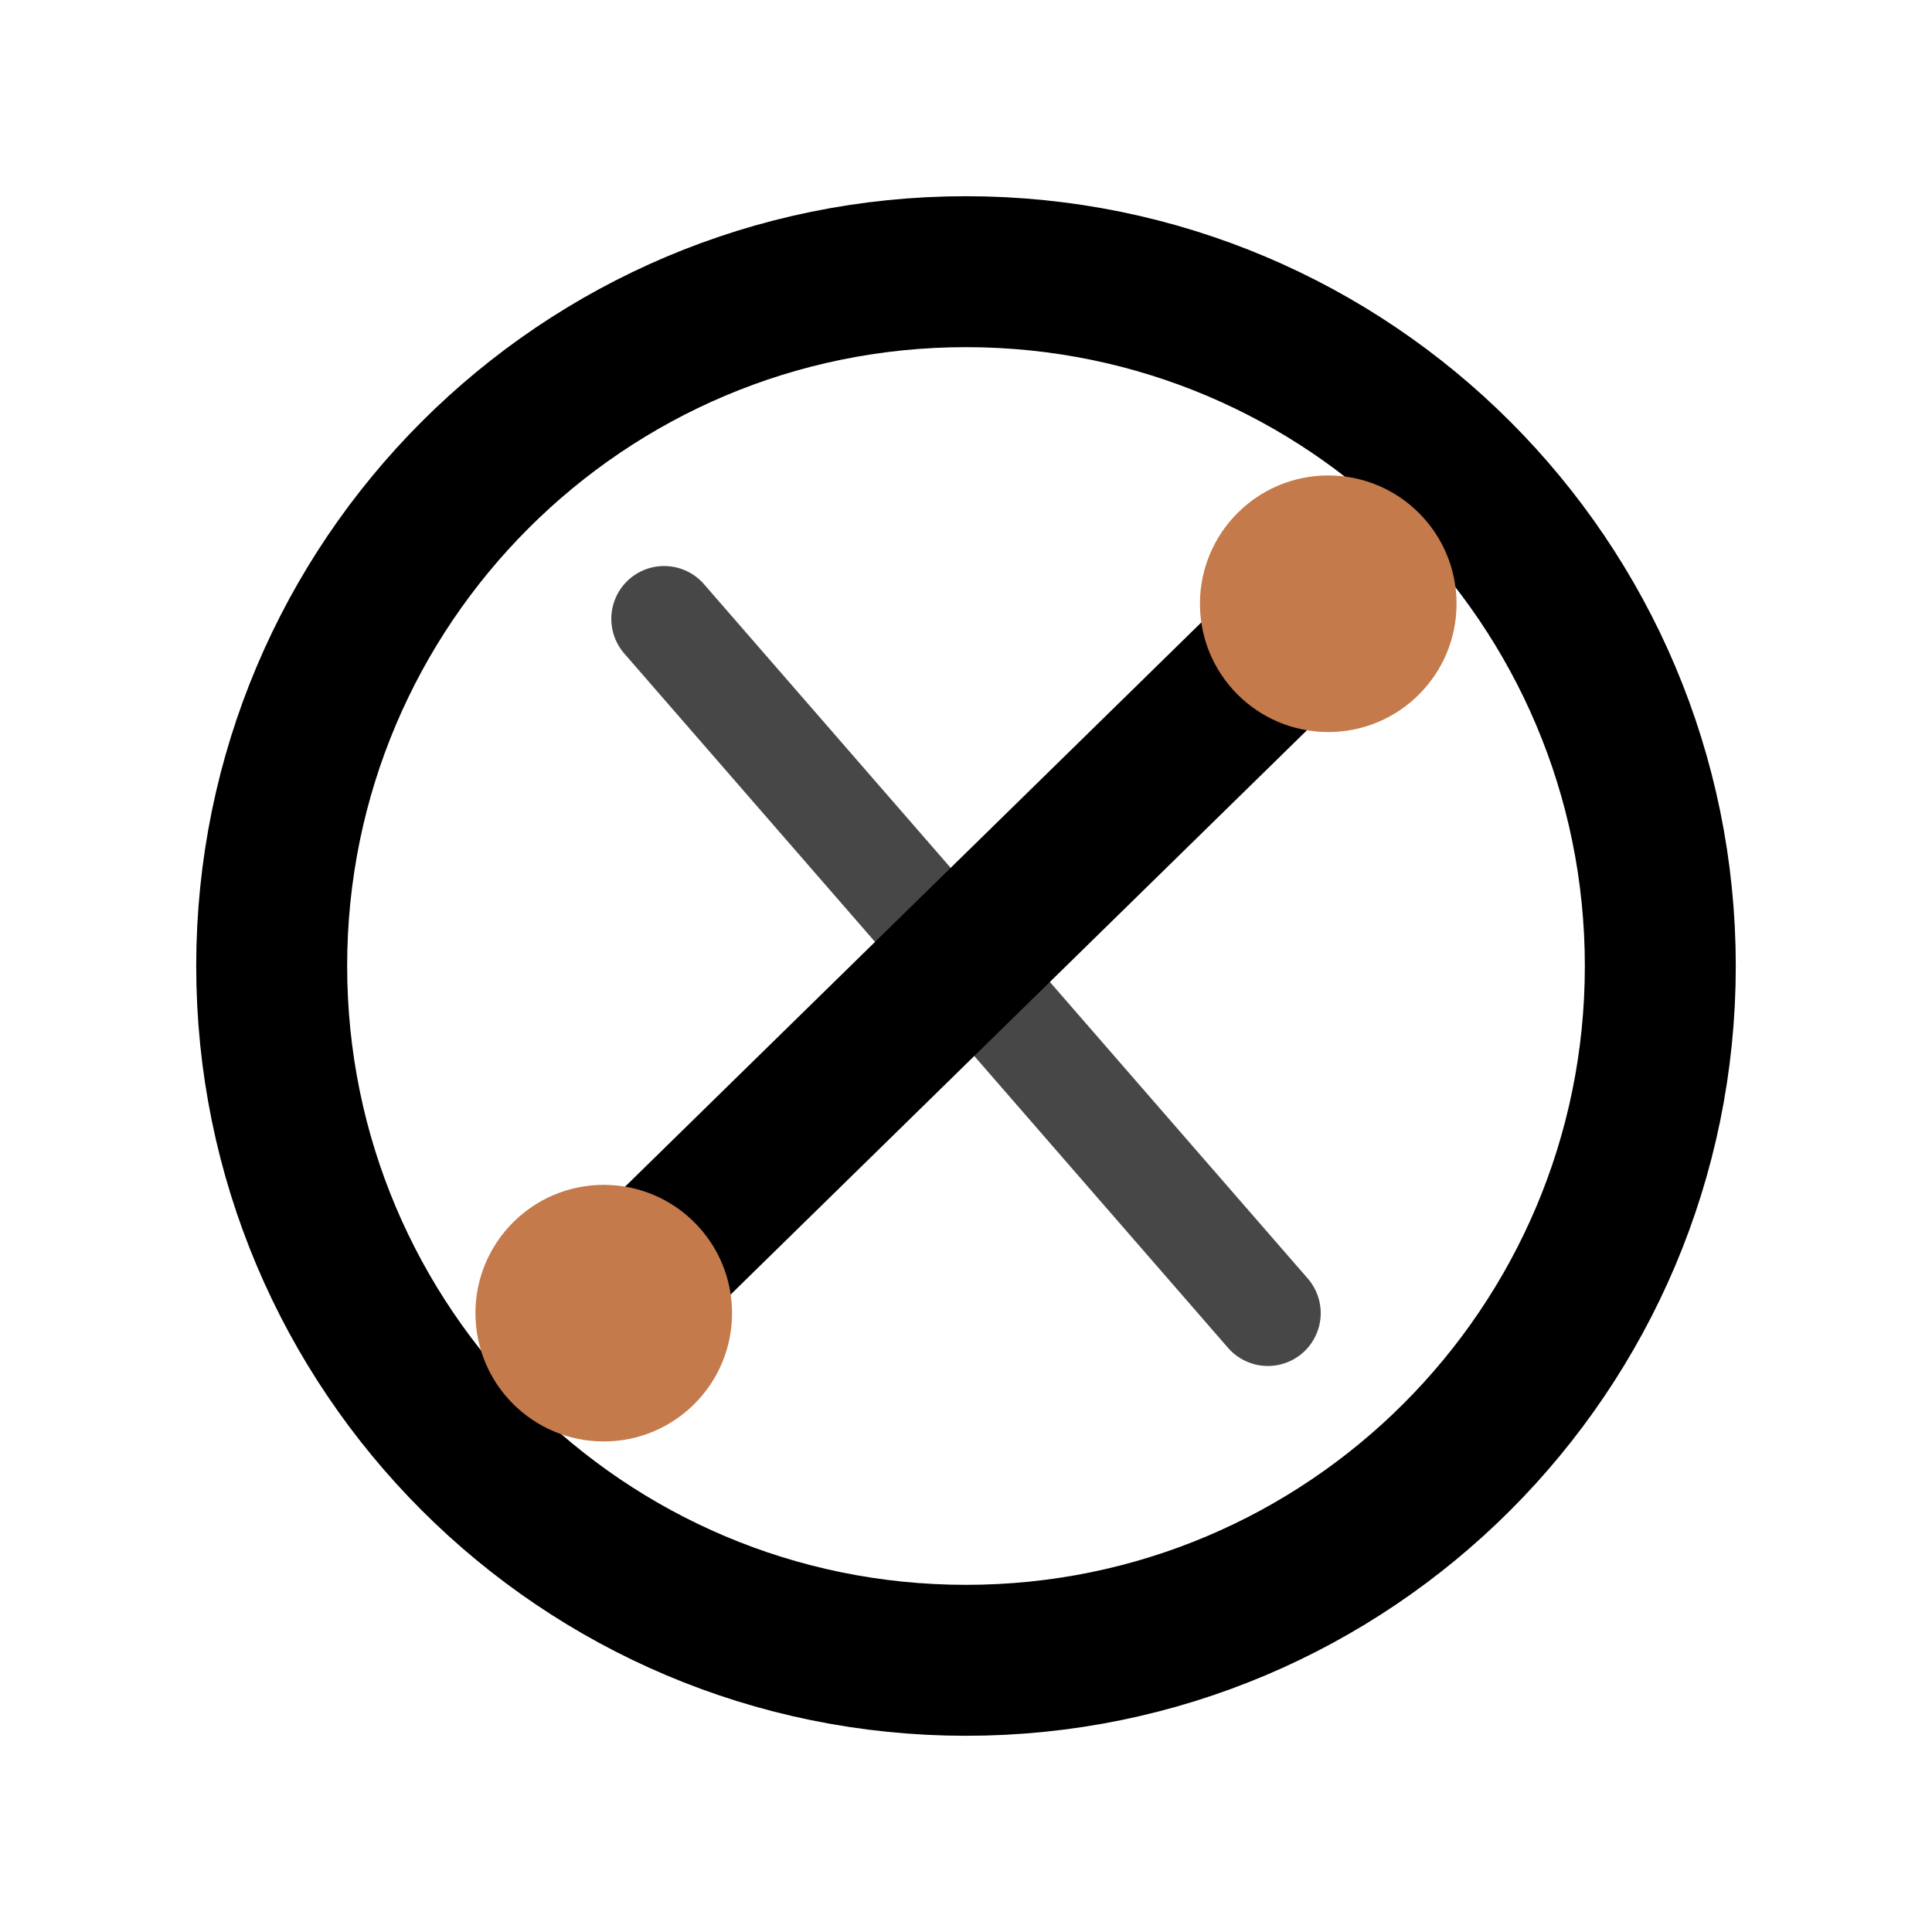
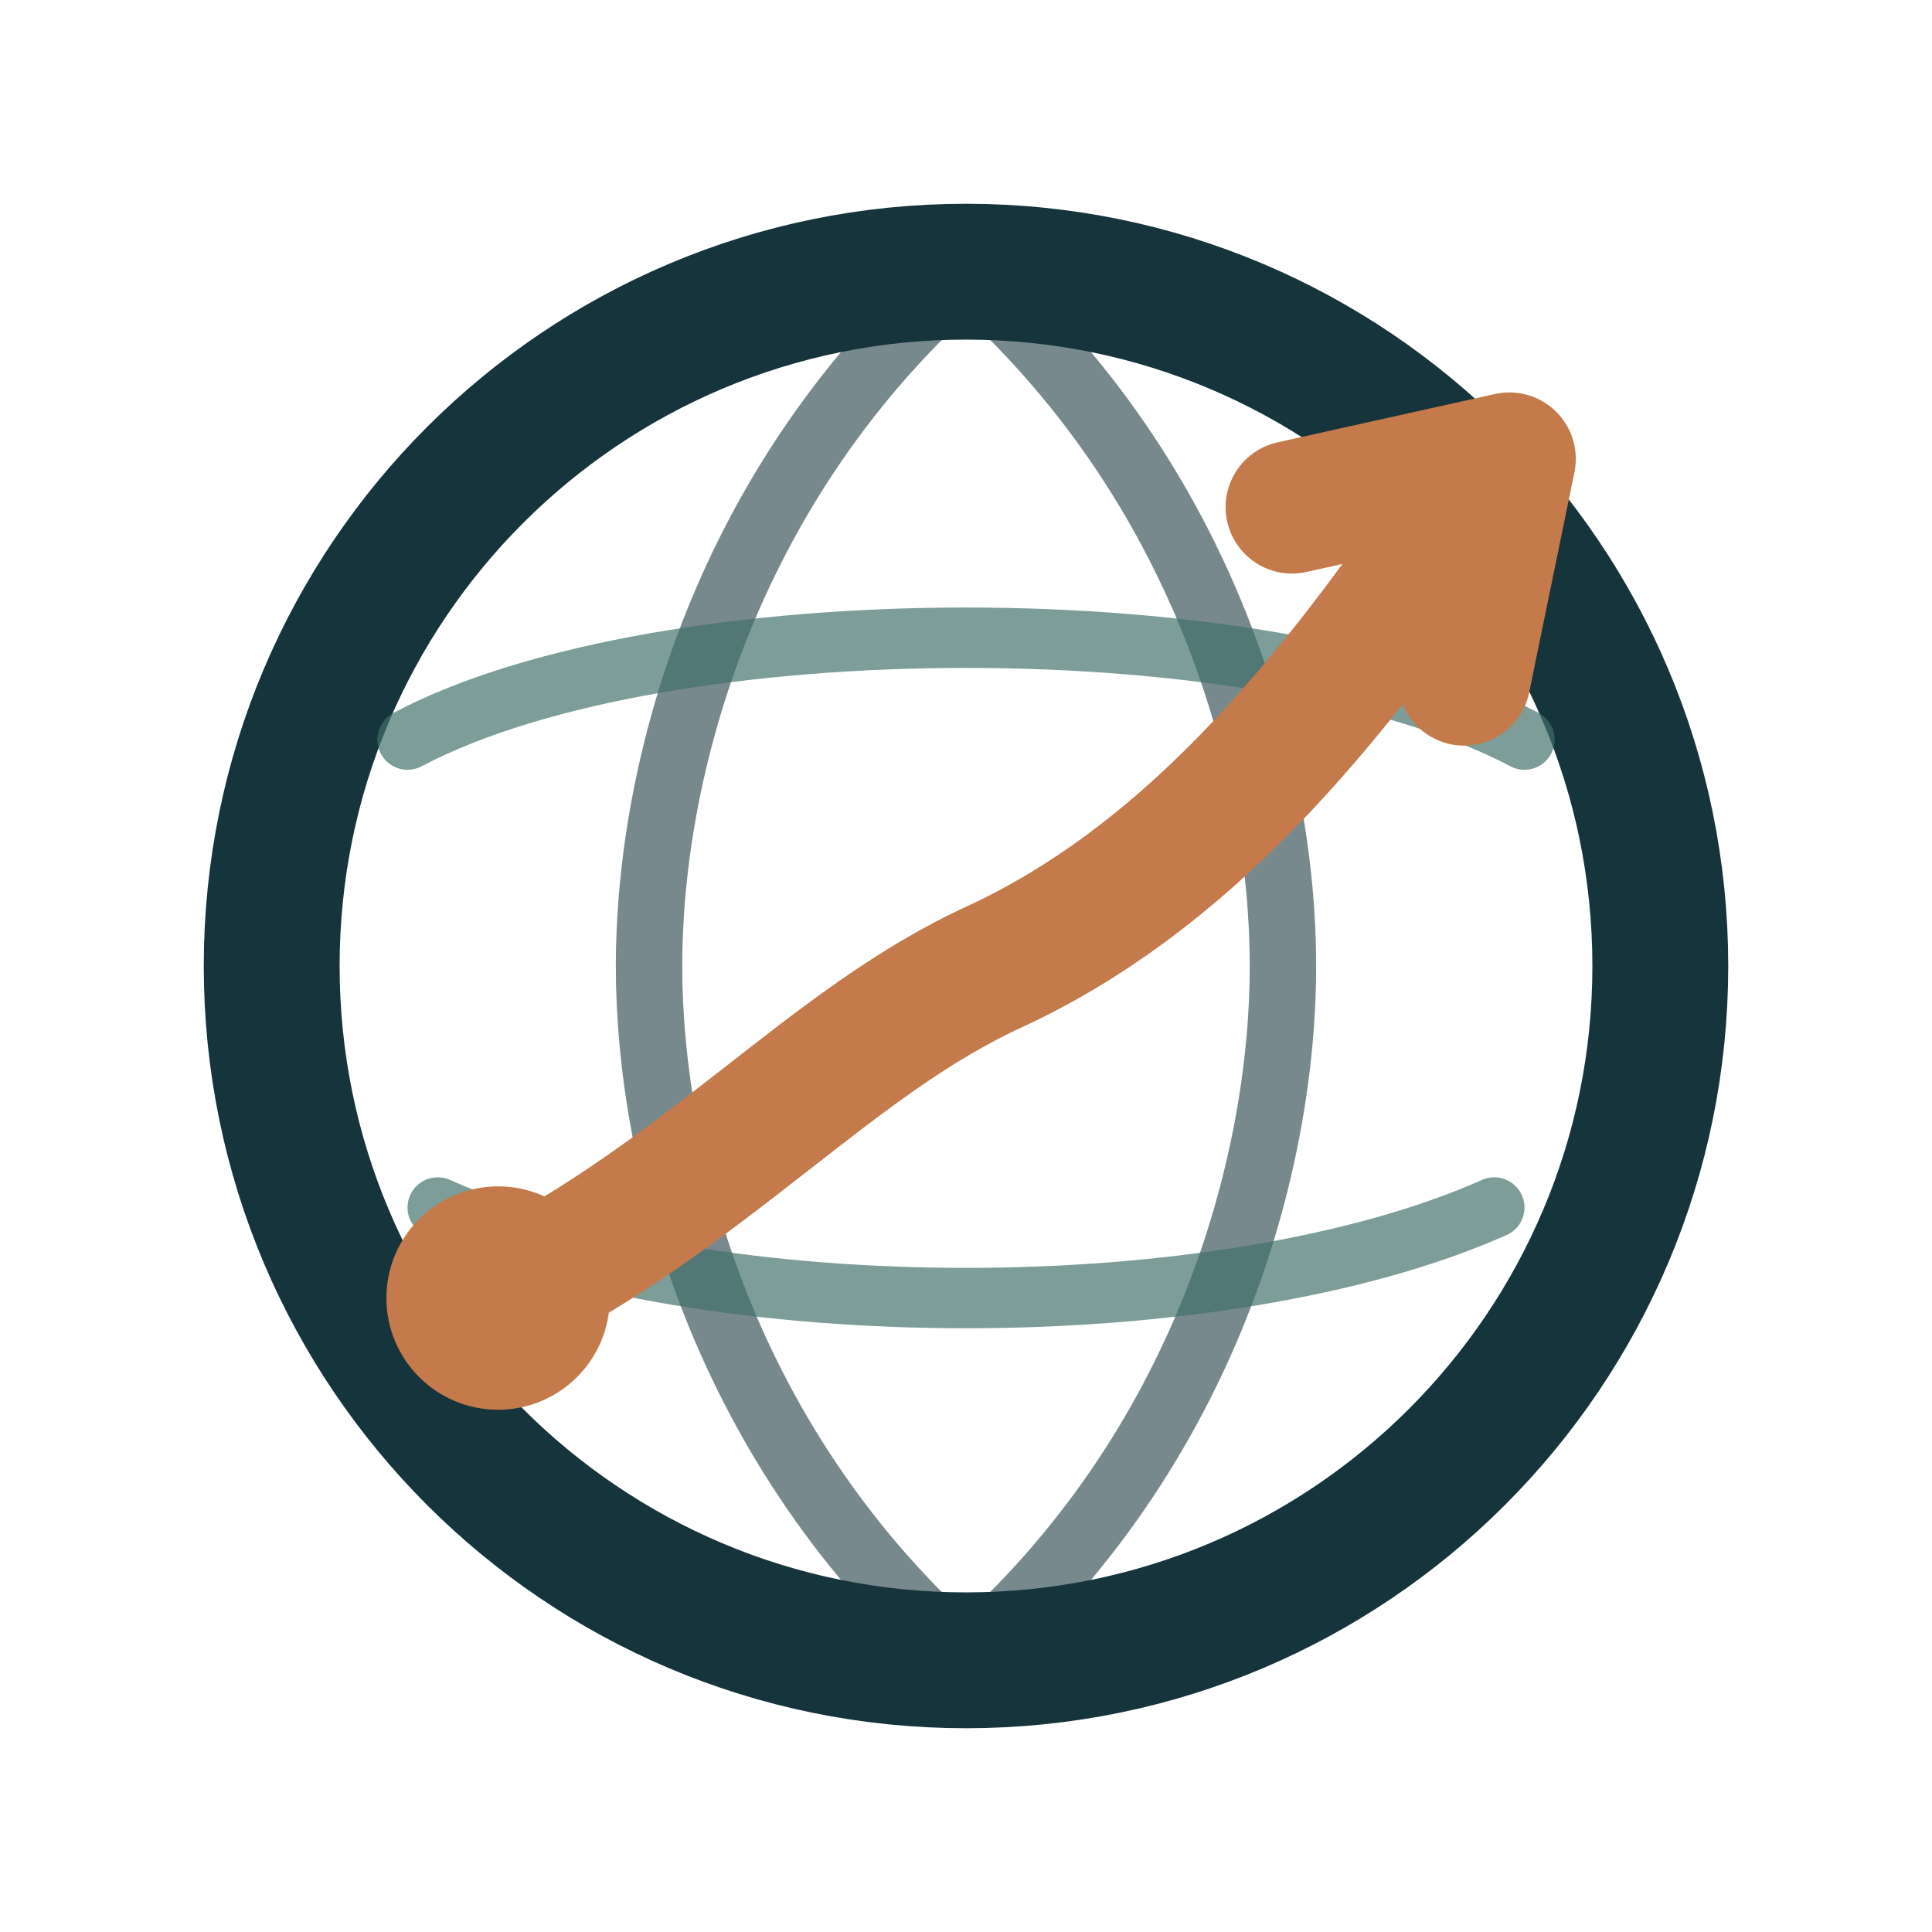
<svg xmlns="http://www.w3.org/2000/svg" viewBox="0 0 64 64" role="img" aria-labelledby="title desc">
-   <g fill="none" stroke="currentColor" stroke-linecap="round" stroke-linejoin="round">
-     <circle cx="32" cy="32" r="23" stroke-width="5" />
-     <path d="M20 43.5 44 20" stroke-width="5" />
-     <path d="M22 20.5 42 43.5" stroke-width="3.5" opacity=".72" />
+   <g fill="none" stroke-linecap="round" stroke-linejoin="round">
+     <circle cx="32" cy="32" r="23" stroke="#15343B" stroke-width="4.5" />
+     <path d="M32 9c-8 7-10.5 16.5-10.5 23S24 48 32 55c8-7 10.5-16.5 10.5-23S40 16 32 9Z" stroke="#15343B" stroke-width="2.2" opacity=".58" />
+     <path d="M13.5 24.5C22 20 42 20 50.5 24.5M14.5 40c9 4 26 4 35 0" stroke="#3F6F68" stroke-width="2" opacity=".68" />
+     <path d="M16.5 43C23.5 39.5 27.5 34.5 33 32c6-2.8 10.8-8.1 16-16" stroke="#C47A4A" stroke-width="4.4" />
+     <path d="M42.8 16.8 50 15.2 48.5 22.5" stroke="#C47A4A" stroke-width="4.4" />
  </g>
-   <circle cx="20" cy="43.5" r="4.25" fill="#C47A4A" />
-   <circle cx="44" cy="20" r="4.25" fill="#C47A4A" />
+   <circle cx="16.5" cy="43" r="3.7" fill="#C47A4A" />
</svg>
